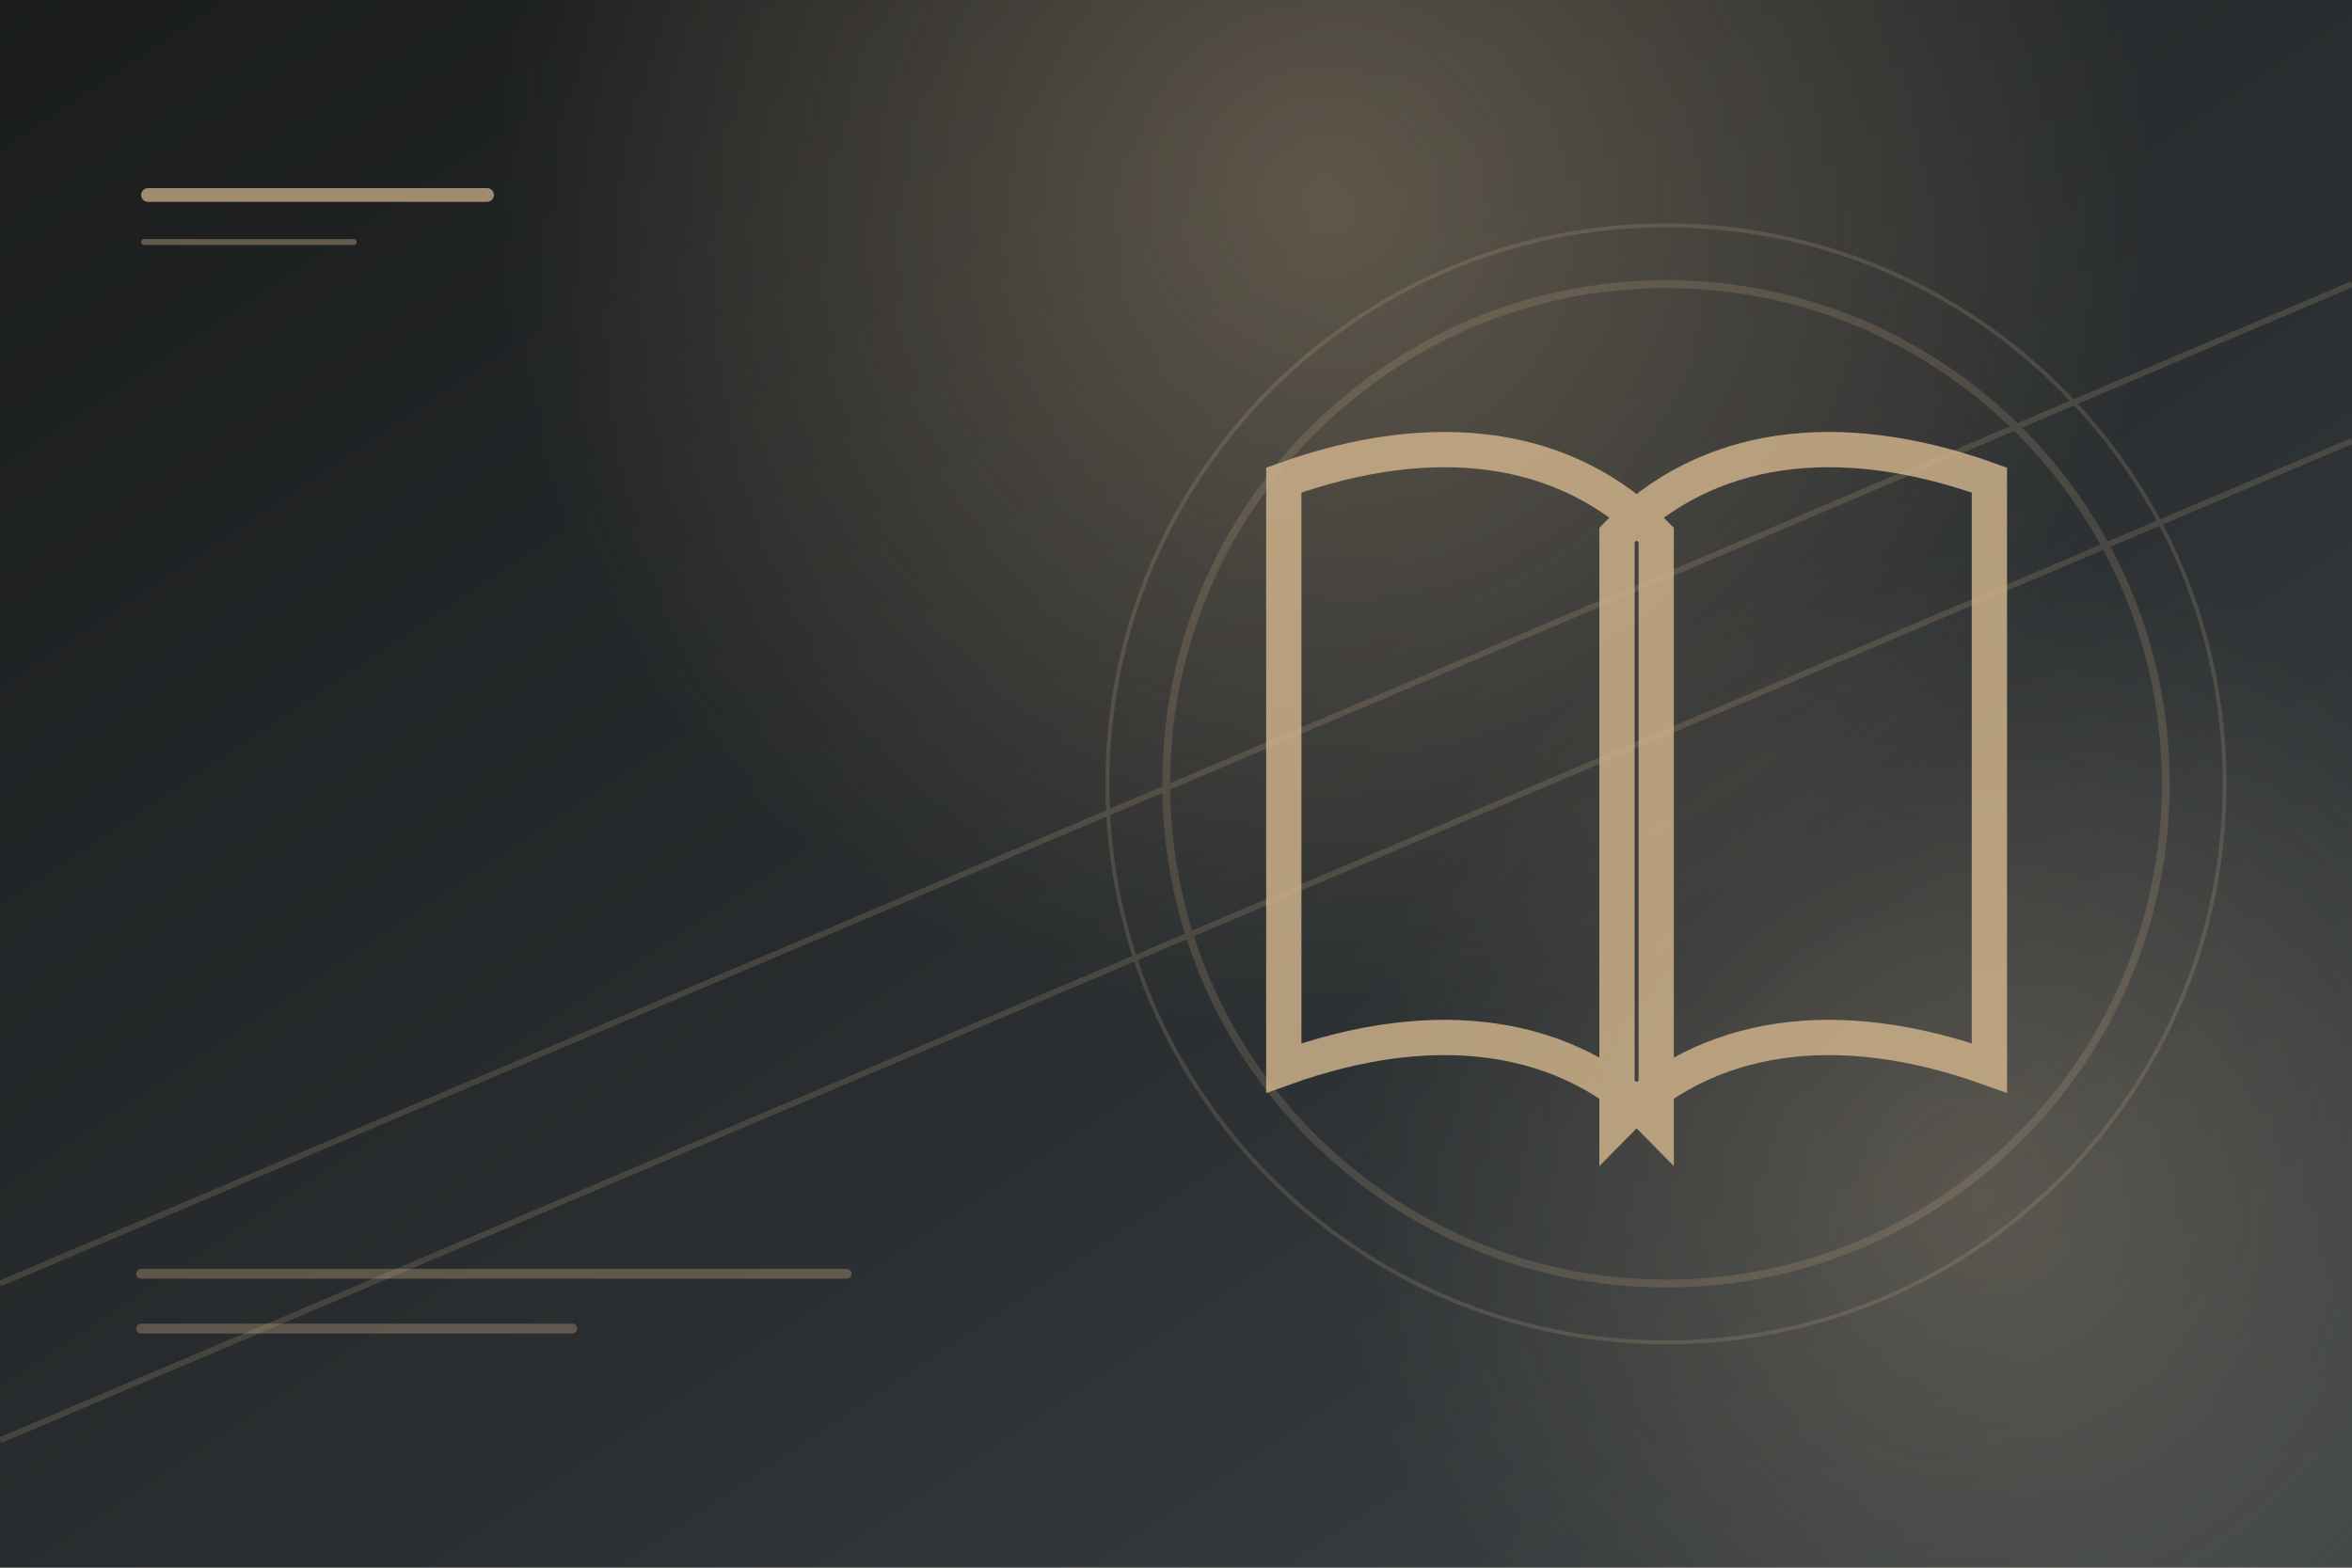
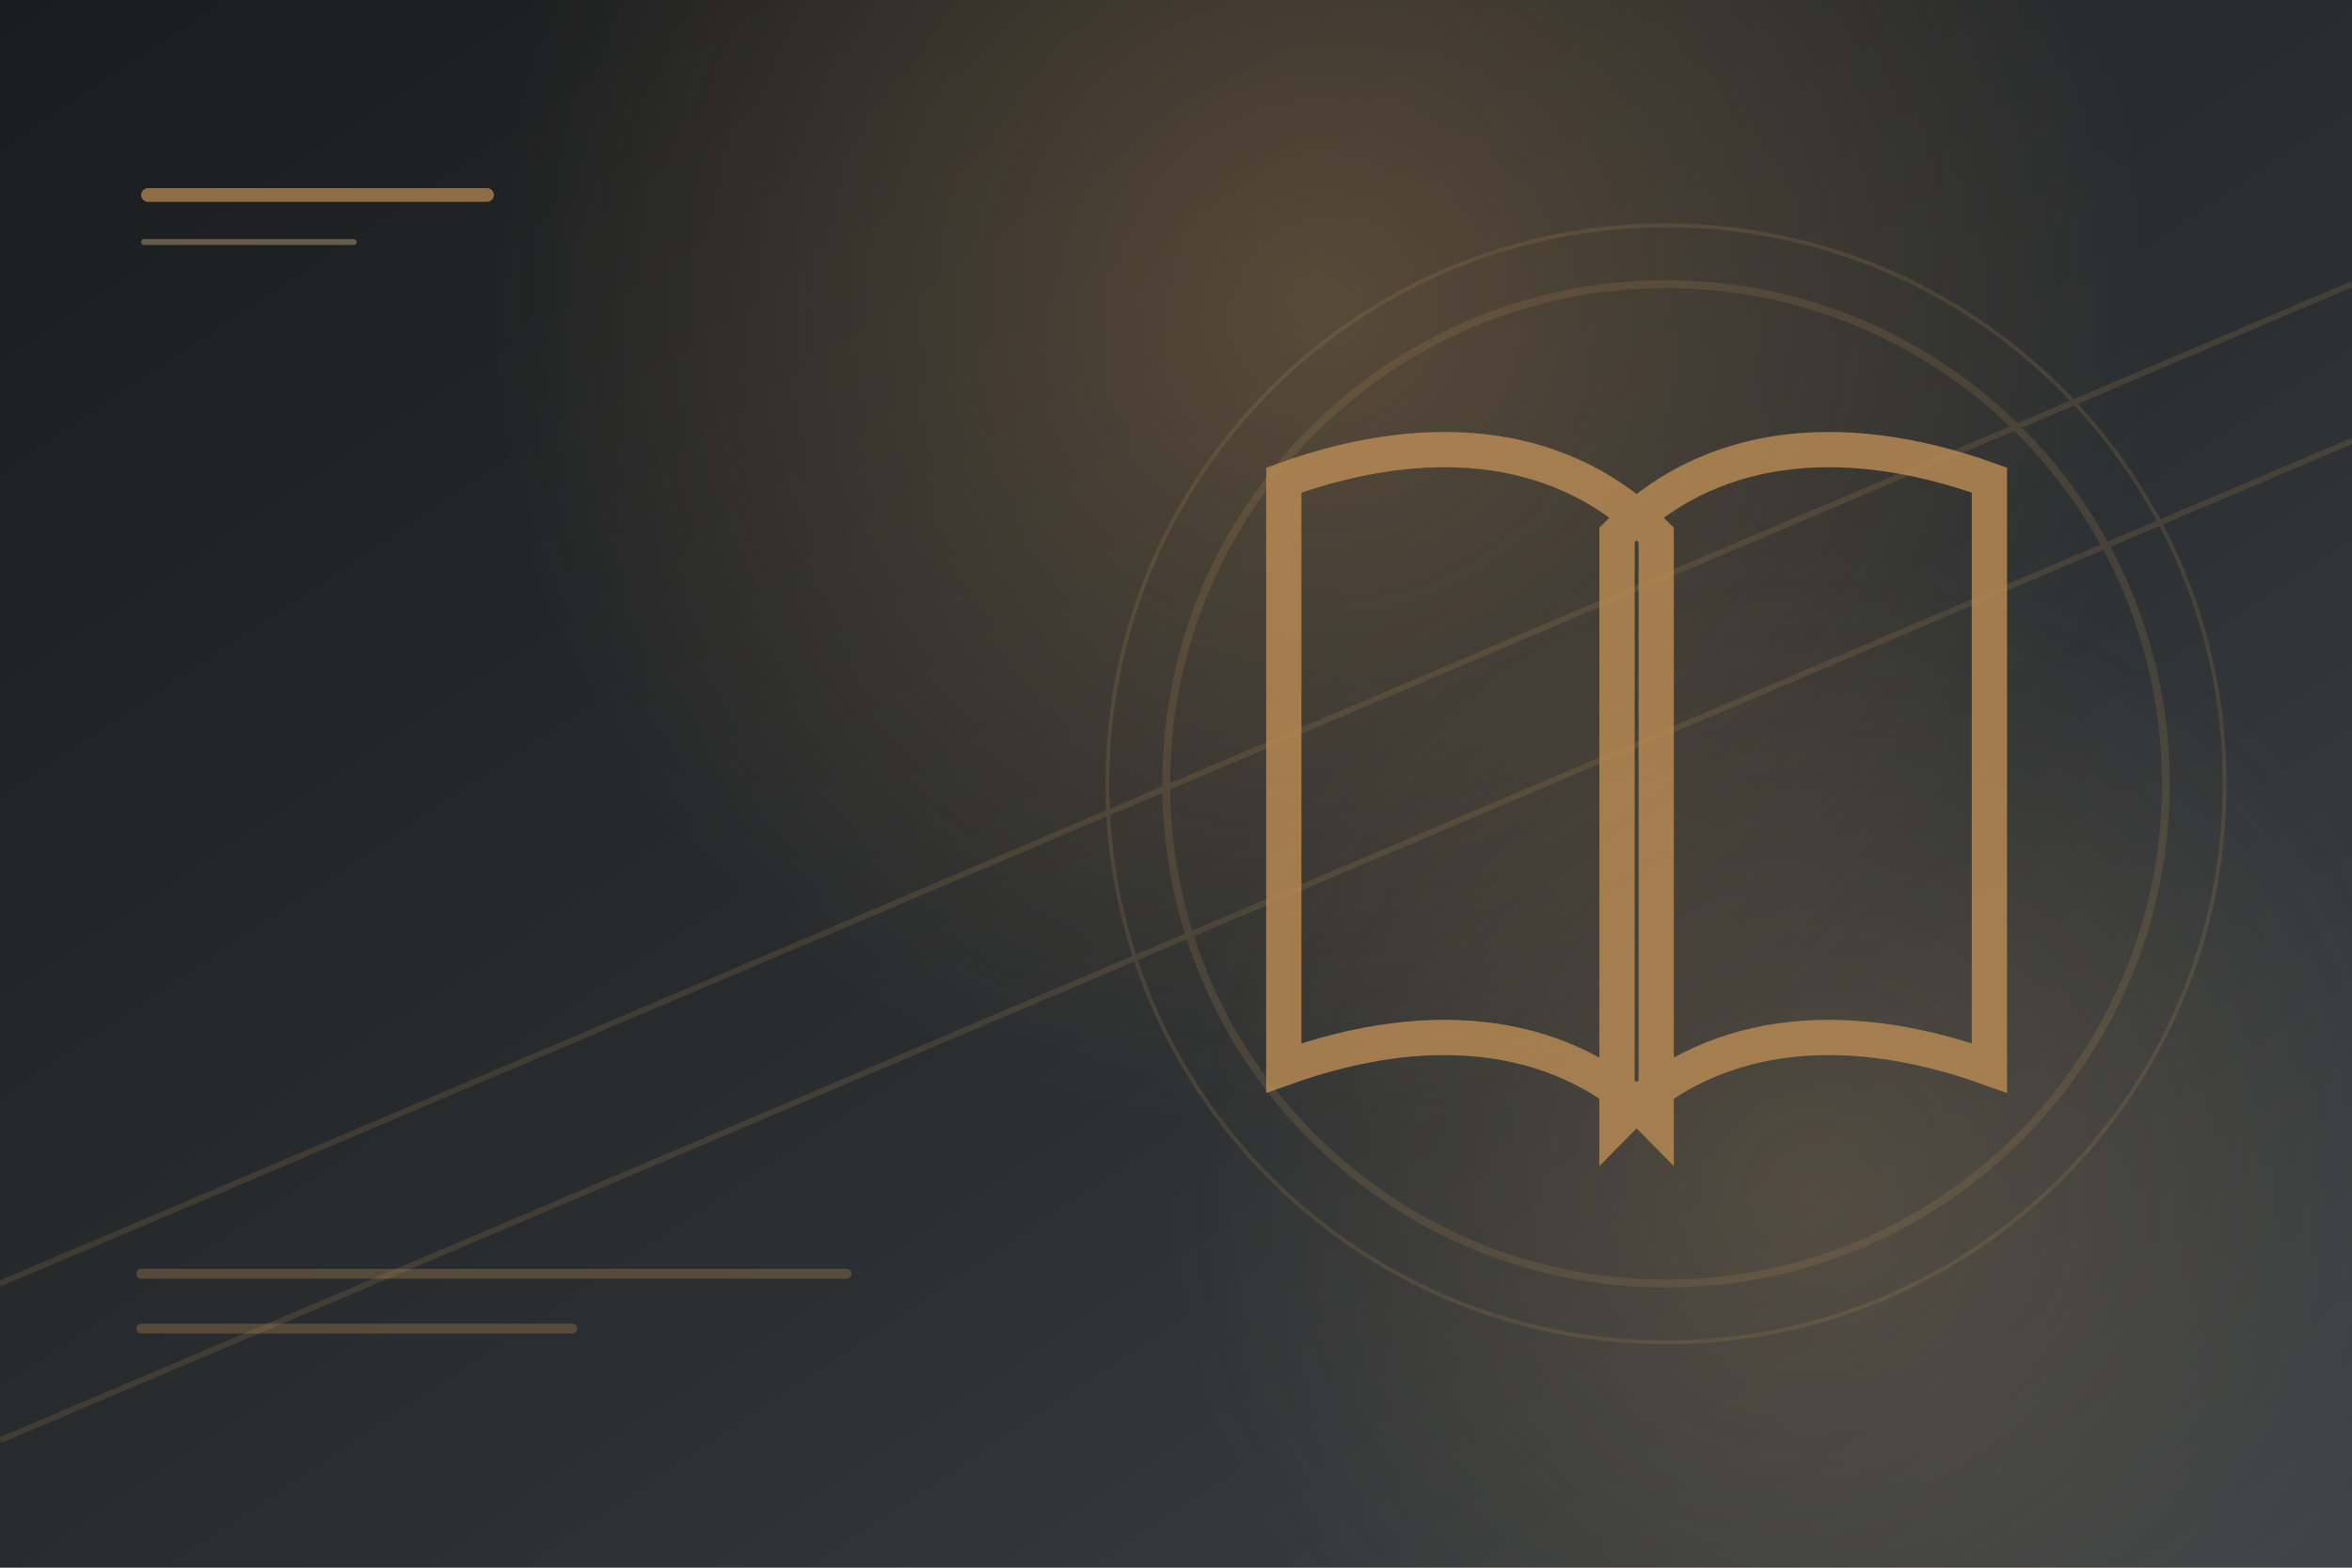
<svg xmlns="http://www.w3.org/2000/svg" width="1200" height="800" viewBox="0 0 1200 800" preserveAspectRatio="xMidYMid meet" role="img" aria-labelledby="title desc">
  <defs>
    <linearGradient id="bg" x1="0" y1="0" x2="1" y2="1">
      <stop stop-color="#1a1c1d" />
      <stop offset=".58" stop-color="#2b2f31" />
      <stop offset="1" stop-color="#3e4447" />
    </linearGradient>
    <radialGradient id="glow">
-       <stop stop-color="#d2b48c" stop-opacity=".34" />
-       <stop offset="1" stop-color="#d2b48c" stop-opacity="0" />
+       <stop stop-color="#b98b54" stop-opacity=".34" />
+       <stop offset="1" stop-color="#b98b54" stop-opacity="0" />
    </radialGradient>
  </defs>
  <rect width="1200" height="800" fill="url(#bg)" />
-   <circle cx="676" cy="103" r="420" fill="url(#glow)" />
-   <circle cx="1011" cy="610" r="330" fill="url(#glow)" opacity=".7" />
-   <g fill="none" stroke="#d2b48c" opacity=".18">
+   <circle cx="673" cy="156" r="420" fill="url(#glow)" />
+   <circle cx="925" cy="610" r="330" fill="url(#glow)" opacity=".7" />
+   <g fill="none" stroke="#b98b54" opacity=".18">
    <path d="M0 655 1200 145M0 735 1200 225" stroke-width="3" />
    <circle cx="850" cy="400" r="255" stroke-width="4" />
    <circle cx="850" cy="400" r="285" stroke-width="2" />
  </g>
-   <g color="#d2b48c" opacity=".82">
+   <g color="#b98b54" opacity=".82">
    <path d="M655 245c78-28 145-18 190 28v300c-45-46-112-56-190-28V245Zm360 0c-78-28-145-18-190 28v300c45-46 112-56 190-28V245Z" fill="none" stroke="currentColor" stroke-width="18" />
  </g>
-   <rect x="72" y="96" width="180" height="7" rx="3.5" fill="#d2b48c" opacity=".72" />
+   <rect x="72" y="96" width="180" height="7" rx="3.5" fill="#b98b54" opacity=".72" />
  <rect x="72" y="122" width="110" height="3" rx="1.5" fill="#d2b48c" opacity=".4" />
-   <path d="M72 650h360M72 678h220" stroke="#d2b48c" stroke-width="5" stroke-linecap="round" opacity=".32" />
+   <path d="M72 650h360M72 678h220" stroke="#b98b54" stroke-width="5" stroke-linecap="round" opacity=".32" />
</svg>
